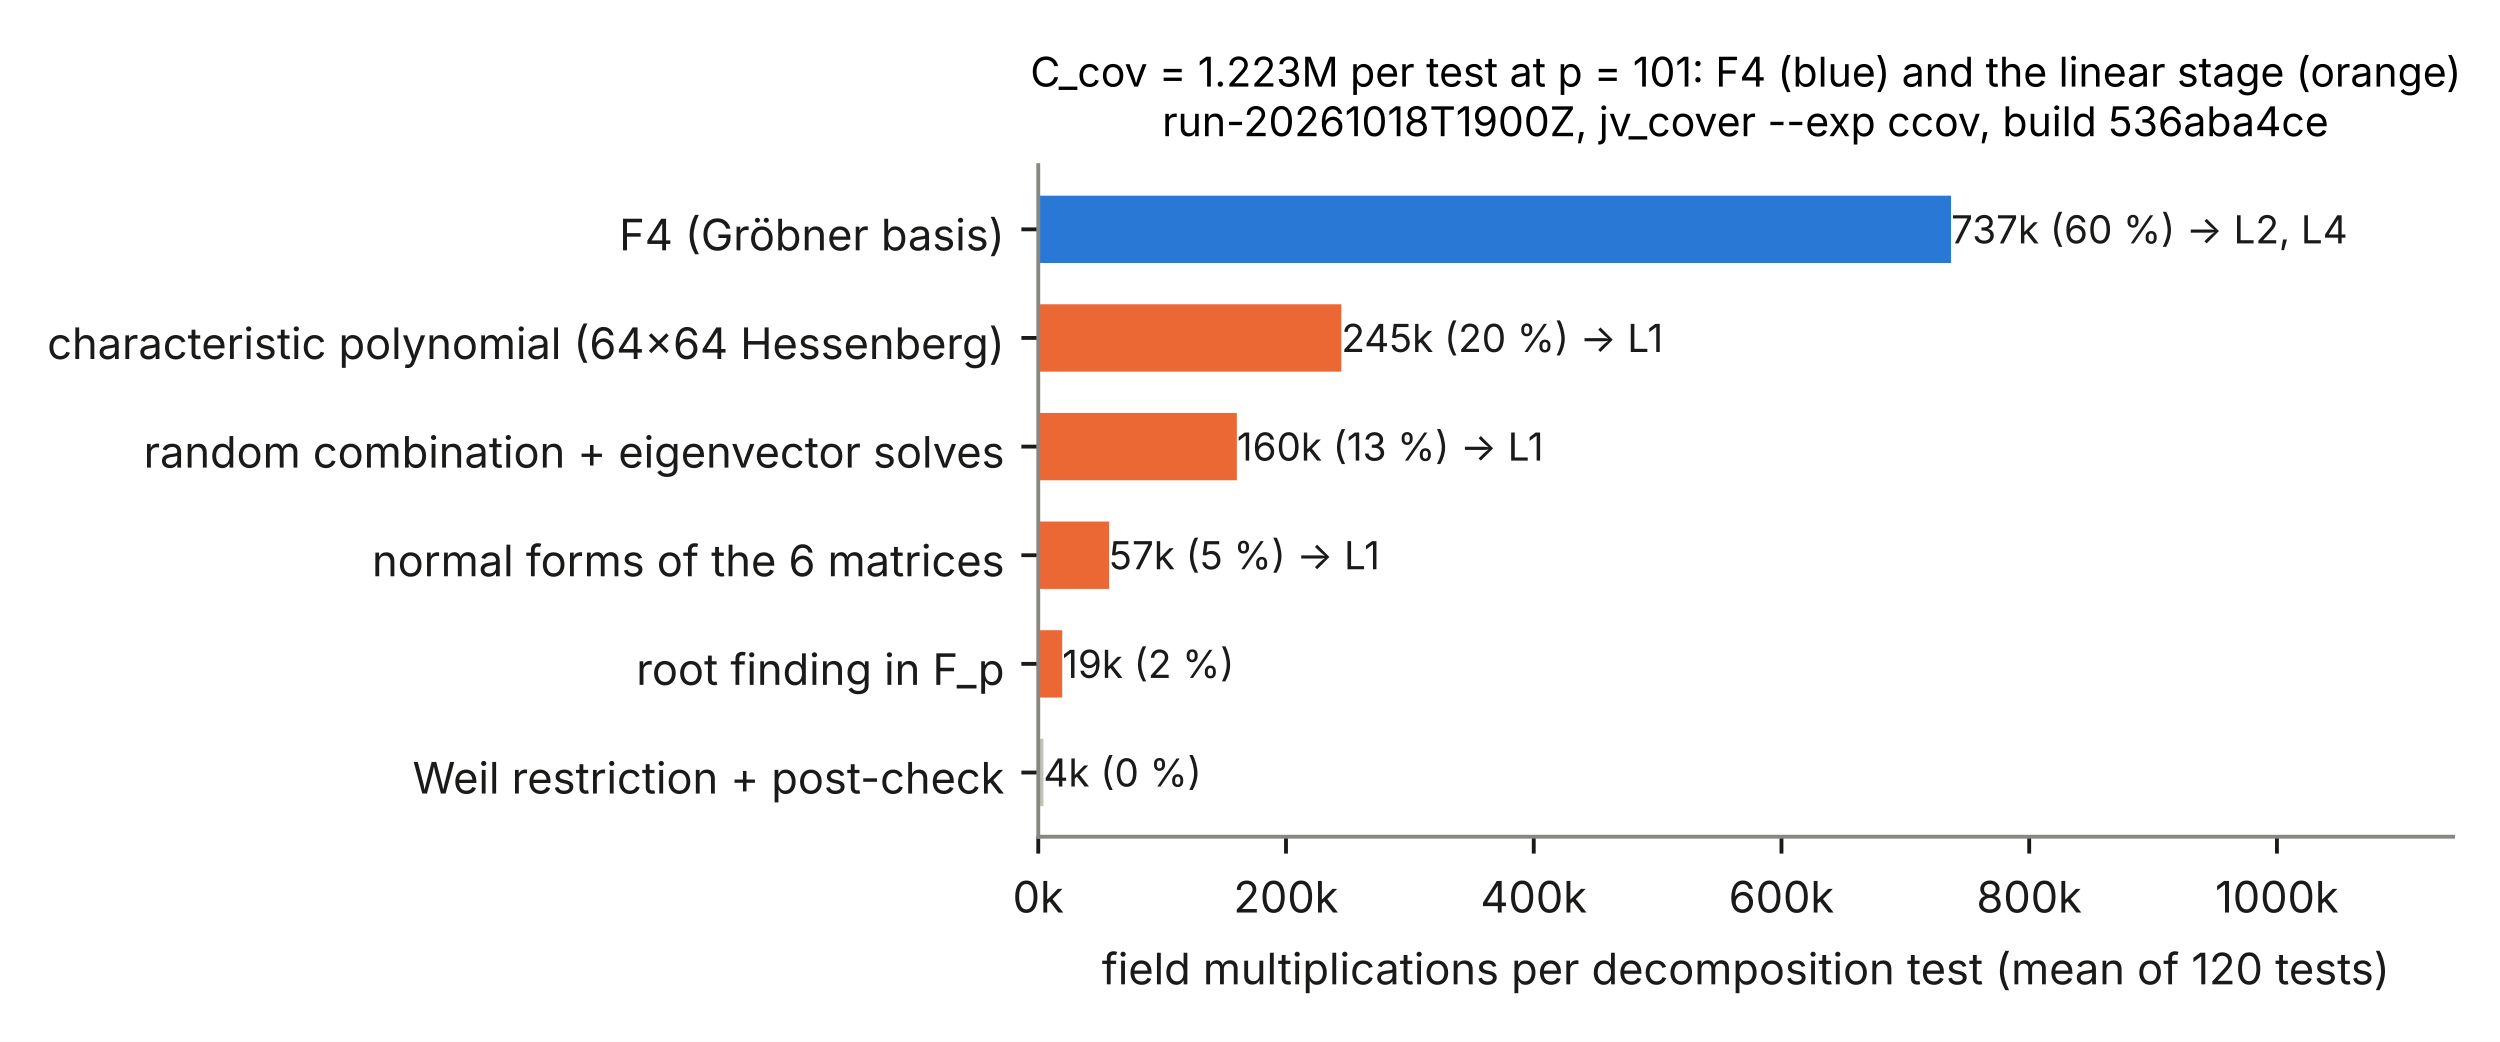
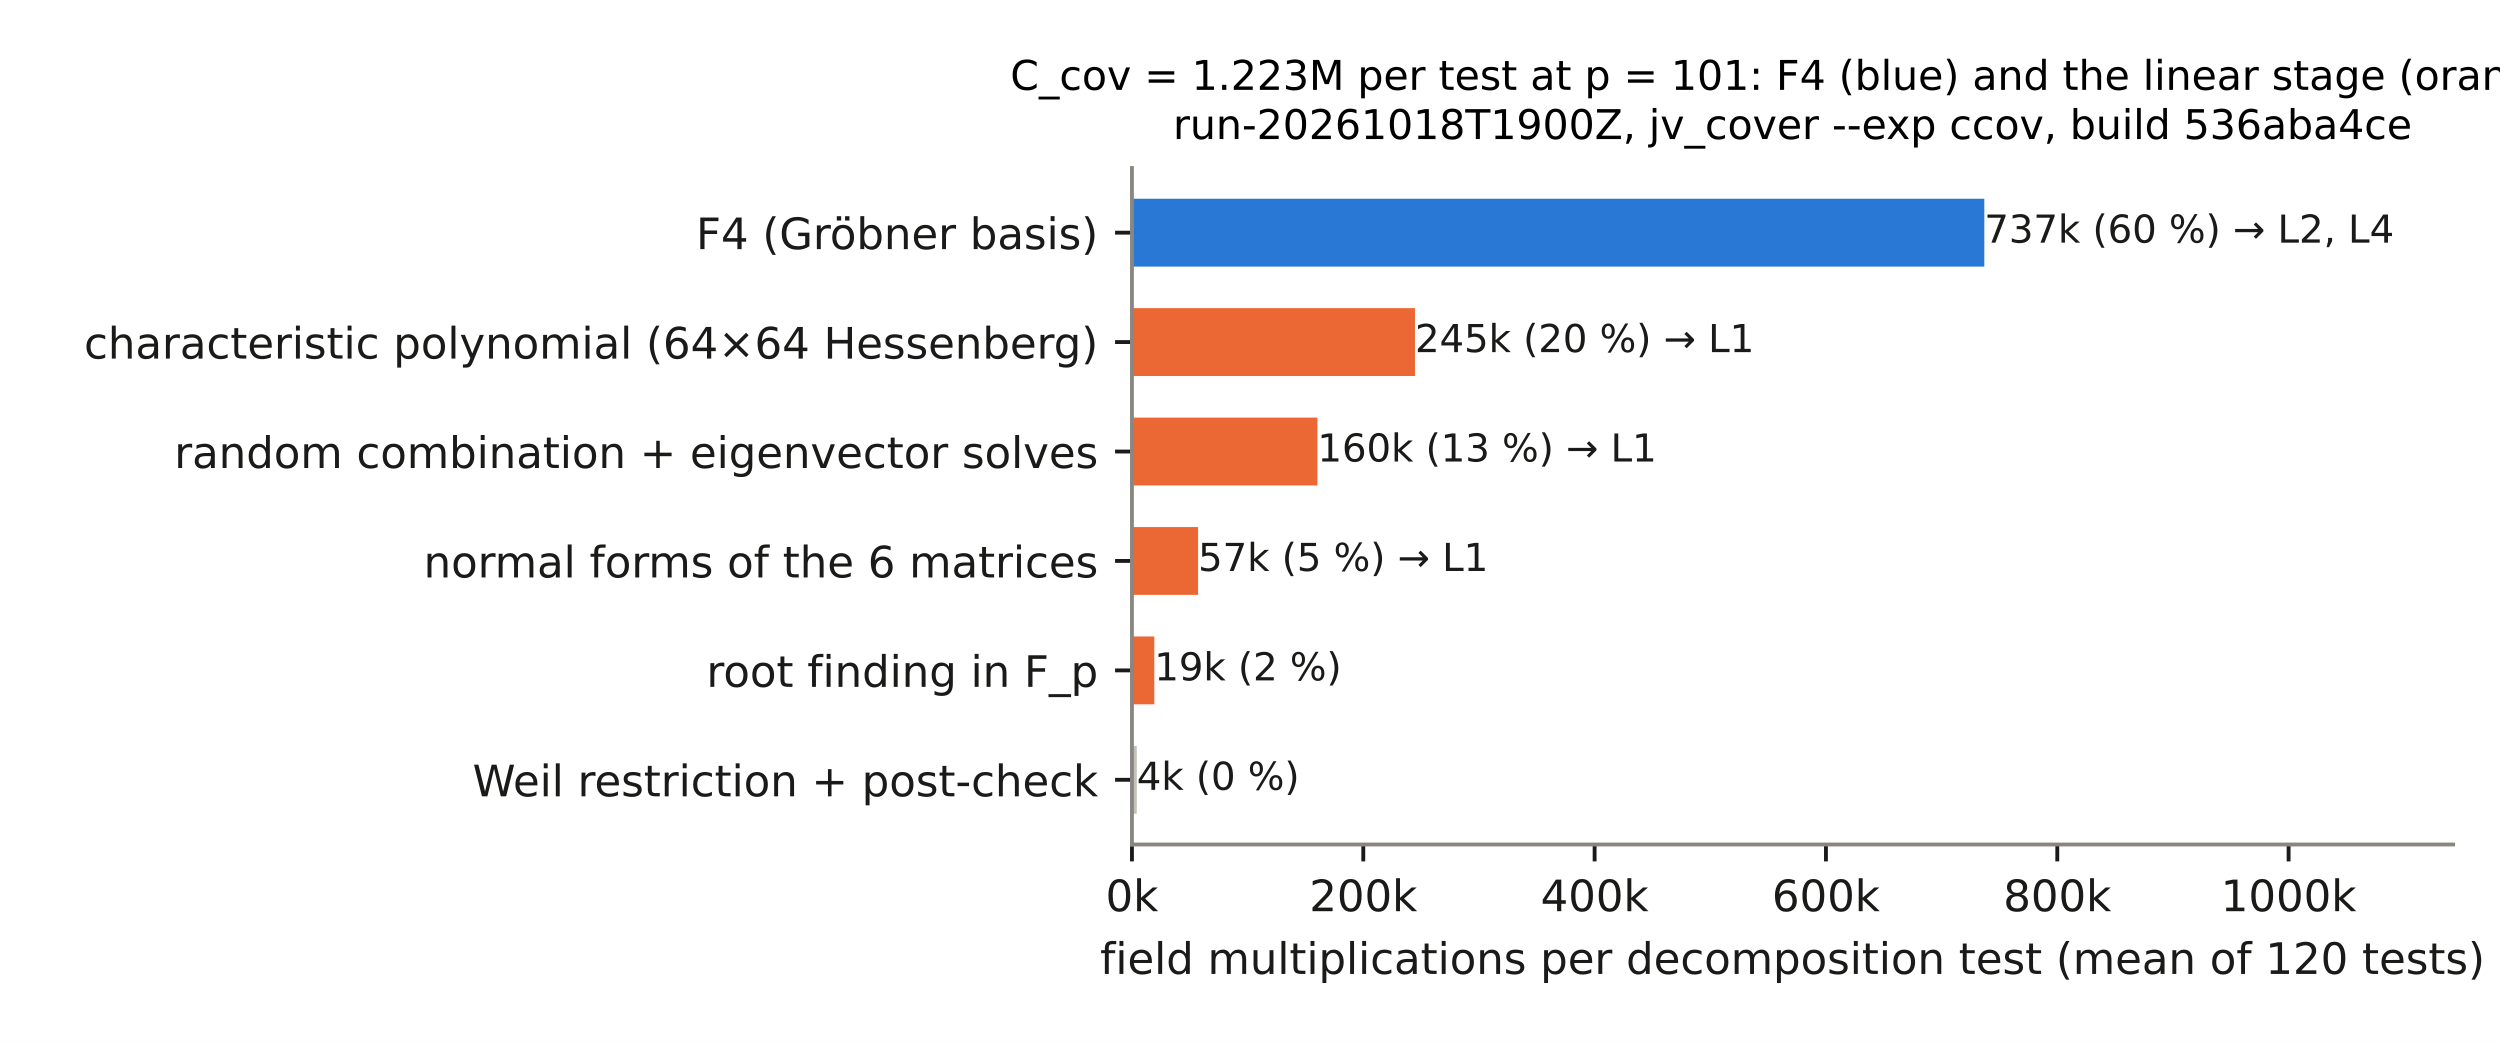
<svg xmlns="http://www.w3.org/2000/svg" xmlns:xlink="http://www.w3.org/1999/xlink" width="518.4pt" height="216pt" viewBox="0 0 518.4 216" version="1.1">
  <defs>
    <style type="text/css">*{stroke-linejoin: round; stroke-linecap: butt}</style>
  </defs>
  <g id="figure_1">
    <g id="patch_1">
-       <path d="M 0 216  L 518.4 216  L 518.4 0  L 0 0  z " style="fill: #ffffff" />
+       <path d="M 0 216 L 518.4 216 L 518.4 0 L 0 0 z " style="fill: #ffffff" />
    </g>
    <g id="axes_1">
      <g id="patch_2">
-         <path d="M 215.294 173.501  L 508.68 173.501  L 508.68 34.239  L 215.294 34.239  z " style="fill: #ffffff" />
+         <path d="M 234.722 175.116 L 508.68 175.116 L 508.68 34.832 L 234.722 34.832 z " style="fill: #ffffff" />
      </g>
      <g id="patch_3">
-         <path d="M 215.294 40.569  L 404.575 40.569  L 404.575 54.536  L 215.294 54.536  z " clip-path="url(#p91bb4e7899)" style="fill: #2a78d6" />
+         <path d="M 234.722 41.209 L 411.469 41.209 L 411.469 55.278 L 234.722 55.278 z " clip-path="url(#p81953e23d8)" style="fill: #2a78d6" />
      </g>
      <g id="patch_4">
-         <path d="M 215.294 63.096  L 278.144 63.096  L 278.144 77.063  L 215.294 77.063  z " clip-path="url(#p91bb4e7899)" style="fill: #eb6834" />
+         <path d="M 234.722 63.901 L 293.41 63.901 L 293.41 77.97 L 234.722 77.97 z " clip-path="url(#p81953e23d8)" style="fill: #eb6834" />
      </g>
      <g id="patch_5">
-         <path d="M 215.294 85.623  L 256.477 85.623  L 256.477 99.59  L 215.294 99.59  z " clip-path="url(#p91bb4e7899)" style="fill: #eb6834" />
+         <path d="M 234.722 86.593 L 273.178 86.593 L 273.178 100.663 L 234.722 100.663 z " clip-path="url(#p81953e23d8)" style="fill: #eb6834" />
      </g>
      <g id="patch_6">
-         <path d="M 215.294 108.15  L 229.977 108.15  L 229.977 122.117  L 215.294 122.117  z " clip-path="url(#p91bb4e7899)" style="fill: #eb6834" />
+         <path d="M 234.722 109.286 L 248.434 109.286 L 248.434 123.355 L 234.722 123.355 z " clip-path="url(#p81953e23d8)" style="fill: #eb6834" />
      </g>
      <g id="patch_7">
-         <path d="M 215.294 130.677  L 220.258 130.677  L 220.258 144.644  L 215.294 144.644  z " clip-path="url(#p91bb4e7899)" style="fill: #eb6834" />
+         <path d="M 234.722 131.978 L 239.358 131.978 L 239.358 146.047 L 234.722 146.047 z " clip-path="url(#p81953e23d8)" style="fill: #eb6834" />
      </g>
      <g id="patch_8">
-         <path d="M 215.294 153.204  L 216.366 153.204  L 216.366 167.171  L 215.294 167.171  z " clip-path="url(#p91bb4e7899)" style="fill: #c3c2b7" />
+         <path d="M 234.722 154.67 L 235.724 154.67 L 235.724 168.739 L 234.722 168.739 z " clip-path="url(#p81953e23d8)" style="fill: #c3c2b7" />
      </g>
      <g id="matplotlib.axis_1">
        <g id="xtick_1">
          <g id="line2d_1">
            <defs>
-               <path id="mc82d159614" d="M 0 0  L 0 3.5  " style="stroke: #1a1a19; stroke-width: 0.8" />
+               <path id="me2eebe84ce" d="M 0 0 L 0 3.5 " style="stroke: #1a1a19; stroke-width: 0.8" />
            </defs>
            <g>
-               <use xlink:href="#mc82d159614" x="215.294" y="173.501" style="fill: #1a1a19; stroke: #1a1a19; stroke-width: 0.8" />
+               <use xlink:href="#me2eebe84ce" x="234.722" y="175.116" style="fill: #1a1a19; stroke: #1a1a19; stroke-width: 0.8" />
            </g>
          </g>
          <g id="text_1">
-             <text style="font-size: 9px; font-family: 'Inter', 'DejaVu Sans', 'Bitstream Vera Sans', 'Computer Modern Sans Serif', 'Lucida Grande', 'Verdana', 'Geneva', 'Lucid', 'Arial', 'Helvetica', 'Avant Garde', sans-serif; text-anchor: middle; fill: #1a1a19" x="215.294" y="189.219" transform="rotate(-0 215.2937 189.2195)">0k</text>
+             <text style="font-size: 9px; font-family: 'DejaVu Sans', 'Bitstream Vera Sans', 'Computer Modern Sans Serif', 'Lucida Grande', 'Verdana', 'Geneva', 'Lucid', 'Arial', 'Helvetica', 'Avant Garde', sans-serif; text-anchor: middle; fill: #1a1a19" x="234.722" y="188.954" transform="rotate(-0 234.7225 188.9544)">0k</text>
          </g>
        </g>
        <g id="xtick_2">
          <g id="line2d_2">
            <g>
-               <use xlink:href="#mc82d159614" x="266.664" y="173.501" style="fill: #1a1a19; stroke: #1a1a19; stroke-width: 0.8" />
+               <use xlink:href="#me2eebe84ce" x="282.691" y="175.116" style="fill: #1a1a19; stroke: #1a1a19; stroke-width: 0.8" />
            </g>
          </g>
          <g id="text_2">
-             <text style="font-size: 9px; font-family: 'Inter', 'DejaVu Sans', 'Bitstream Vera Sans', 'Computer Modern Sans Serif', 'Lucida Grande', 'Verdana', 'Geneva', 'Lucid', 'Arial', 'Helvetica', 'Avant Garde', sans-serif; text-anchor: middle; fill: #1a1a19" x="266.664" y="189.219" transform="rotate(-0 266.6642 189.2195)">200k</text>
+             <text style="font-size: 9px; font-family: 'DejaVu Sans', 'Bitstream Vera Sans', 'Computer Modern Sans Serif', 'Lucida Grande', 'Verdana', 'Geneva', 'Lucid', 'Arial', 'Helvetica', 'Avant Garde', sans-serif; text-anchor: middle; fill: #1a1a19" x="282.691" y="188.954" transform="rotate(-0 282.6911 188.9544)">200k</text>
          </g>
        </g>
        <g id="xtick_3">
          <g id="line2d_3">
            <g>
-               <use xlink:href="#mc82d159614" x="318.035" y="173.501" style="fill: #1a1a19; stroke: #1a1a19; stroke-width: 0.8" />
+               <use xlink:href="#me2eebe84ce" x="330.66" y="175.116" style="fill: #1a1a19; stroke: #1a1a19; stroke-width: 0.8" />
            </g>
          </g>
          <g id="text_3">
-             <text style="font-size: 9px; font-family: 'Inter', 'DejaVu Sans', 'Bitstream Vera Sans', 'Computer Modern Sans Serif', 'Lucida Grande', 'Verdana', 'Geneva', 'Lucid', 'Arial', 'Helvetica', 'Avant Garde', sans-serif; text-anchor: middle; fill: #1a1a19" x="318.035" y="189.219" transform="rotate(-0 318.0347 189.2195)">400k</text>
+             <text style="font-size: 9px; font-family: 'DejaVu Sans', 'Bitstream Vera Sans', 'Computer Modern Sans Serif', 'Lucida Grande', 'Verdana', 'Geneva', 'Lucid', 'Arial', 'Helvetica', 'Avant Garde', sans-serif; text-anchor: middle; fill: #1a1a19" x="330.66" y="188.954" transform="rotate(-0 330.6597 188.9544)">400k</text>
          </g>
        </g>
        <g id="xtick_4">
          <g id="line2d_4">
            <g>
-               <use xlink:href="#mc82d159614" x="369.405" y="173.501" style="fill: #1a1a19; stroke: #1a1a19; stroke-width: 0.8" />
+               <use xlink:href="#me2eebe84ce" x="378.628" y="175.116" style="fill: #1a1a19; stroke: #1a1a19; stroke-width: 0.8" />
            </g>
          </g>
          <g id="text_4">
-             <text style="font-size: 9px; font-family: 'Inter', 'DejaVu Sans', 'Bitstream Vera Sans', 'Computer Modern Sans Serif', 'Lucida Grande', 'Verdana', 'Geneva', 'Lucid', 'Arial', 'Helvetica', 'Avant Garde', sans-serif; text-anchor: middle; fill: #1a1a19" x="369.405" y="189.219" transform="rotate(-0 369.4052 189.2195)">600k</text>
+             <text style="font-size: 9px; font-family: 'DejaVu Sans', 'Bitstream Vera Sans', 'Computer Modern Sans Serif', 'Lucida Grande', 'Verdana', 'Geneva', 'Lucid', 'Arial', 'Helvetica', 'Avant Garde', sans-serif; text-anchor: middle; fill: #1a1a19" x="378.628" y="188.954" transform="rotate(-0 378.6283 188.9544)">600k</text>
          </g>
        </g>
        <g id="xtick_5">
          <g id="line2d_5">
            <g>
-               <use xlink:href="#mc82d159614" x="420.776" y="173.501" style="fill: #1a1a19; stroke: #1a1a19; stroke-width: 0.8" />
+               <use xlink:href="#me2eebe84ce" x="426.597" y="175.116" style="fill: #1a1a19; stroke: #1a1a19; stroke-width: 0.8" />
            </g>
          </g>
          <g id="text_5">
-             <text style="font-size: 9px; font-family: 'Inter', 'DejaVu Sans', 'Bitstream Vera Sans', 'Computer Modern Sans Serif', 'Lucida Grande', 'Verdana', 'Geneva', 'Lucid', 'Arial', 'Helvetica', 'Avant Garde', sans-serif; text-anchor: middle; fill: #1a1a19" x="420.776" y="189.219" transform="rotate(-0 420.7757 189.2195)">800k</text>
+             <text style="font-size: 9px; font-family: 'DejaVu Sans', 'Bitstream Vera Sans', 'Computer Modern Sans Serif', 'Lucida Grande', 'Verdana', 'Geneva', 'Lucid', 'Arial', 'Helvetica', 'Avant Garde', sans-serif; text-anchor: middle; fill: #1a1a19" x="426.597" y="188.954" transform="rotate(-0 426.5969 188.9544)">800k</text>
          </g>
        </g>
        <g id="xtick_6">
          <g id="line2d_6">
            <g>
-               <use xlink:href="#mc82d159614" x="472.146" y="173.501" style="fill: #1a1a19; stroke: #1a1a19; stroke-width: 0.8" />
+               <use xlink:href="#me2eebe84ce" x="474.565" y="175.116" style="fill: #1a1a19; stroke: #1a1a19; stroke-width: 0.8" />
            </g>
          </g>
          <g id="text_6">
-             <text style="font-size: 9px; font-family: 'Inter', 'DejaVu Sans', 'Bitstream Vera Sans', 'Computer Modern Sans Serif', 'Lucida Grande', 'Verdana', 'Geneva', 'Lucid', 'Arial', 'Helvetica', 'Avant Garde', sans-serif; text-anchor: middle; fill: #1a1a19" x="472.146" y="189.219" transform="rotate(-0 472.1461 189.2195)">1000k</text>
+             <text style="font-size: 9px; font-family: 'DejaVu Sans', 'Bitstream Vera Sans', 'Computer Modern Sans Serif', 'Lucida Grande', 'Verdana', 'Geneva', 'Lucid', 'Arial', 'Helvetica', 'Avant Garde', sans-serif; text-anchor: middle; fill: #1a1a19" x="474.565" y="188.954" transform="rotate(-0 474.5655 188.9544)">1000k</text>
          </g>
        </g>
        <g id="text_7">
-           <text style="font-size: 9px; font-family: 'Inter', 'DejaVu Sans', 'Bitstream Vera Sans', 'Computer Modern Sans Serif', 'Lucida Grande', 'Verdana', 'Geneva', 'Lucid', 'Arial', 'Helvetica', 'Avant Garde', sans-serif; text-anchor: middle; fill: #1a1a19" x="361.987" y="204.109" transform="rotate(-0 361.9869 204.1091)">field multiplications per decomposition test (mean of 120 tests)</text>
+           <text style="font-size: 9px; font-family: 'DejaVu Sans', 'Bitstream Vera Sans', 'Computer Modern Sans Serif', 'Lucida Grande', 'Verdana', 'Geneva', 'Lucid', 'Arial', 'Helvetica', 'Avant Garde', sans-serif; text-anchor: middle; fill: #1a1a19" x="371.701" y="201.955" transform="rotate(-0 371.7013 201.9551)">field multiplications per decomposition test (mean of 120 tests)</text>
        </g>
      </g>
      <g id="matplotlib.axis_2">
        <g id="ytick_1">
          <g id="line2d_7">
            <defs>
-               <path id="m675cd2a483" d="M 0 0  L -3.5 0  " style="stroke: #1a1a19; stroke-width: 0.8" />
+               <path id="m5fc1289c97" d="M 0 0 L -3.5 0 " style="stroke: #1a1a19; stroke-width: 0.8" />
            </defs>
            <g>
-               <use xlink:href="#m675cd2a483" x="215.294" y="47.552" style="fill: #1a1a19; stroke: #1a1a19; stroke-width: 0.8" />
+               <use xlink:href="#m5fc1289c97" x="234.722" y="48.244" style="fill: #1a1a19; stroke: #1a1a19; stroke-width: 0.8" />
            </g>
          </g>
          <g id="text_8">
-             <text style="font-size: 9px; font-family: 'Inter', 'DejaVu Sans', 'Bitstream Vera Sans', 'Computer Modern Sans Serif', 'Lucida Grande', 'Verdana', 'Geneva', 'Lucid', 'Arial', 'Helvetica', 'Avant Garde', sans-serif; text-anchor: end; fill: #1a1a19" x="208.294" y="51.912" transform="rotate(-0 208.2937 51.91185)">F4 (Gröbner basis)</text>
+             <text style="font-size: 9px; font-family: 'DejaVu Sans', 'Bitstream Vera Sans', 'Computer Modern Sans Serif', 'Lucida Grande', 'Verdana', 'Geneva', 'Lucid', 'Arial', 'Helvetica', 'Avant Garde', sans-serif; text-anchor: end; fill: #1a1a19" x="227.722" y="51.663" transform="rotate(-0 227.7225 51.66289)">F4 (Gröbner basis)</text>
          </g>
        </g>
        <g id="ytick_2">
          <g id="line2d_8">
            <g>
-               <use xlink:href="#m675cd2a483" x="215.294" y="70.079" style="fill: #1a1a19; stroke: #1a1a19; stroke-width: 0.8" />
+               <use xlink:href="#m5fc1289c97" x="234.722" y="70.936" style="fill: #1a1a19; stroke: #1a1a19; stroke-width: 0.8" />
            </g>
          </g>
          <g id="text_9">
-             <text style="font-size: 9px; font-family: 'Inter', 'DejaVu Sans', 'Bitstream Vera Sans', 'Computer Modern Sans Serif', 'Lucida Grande', 'Verdana', 'Geneva', 'Lucid', 'Arial', 'Helvetica', 'Avant Garde', sans-serif; text-anchor: end; fill: #1a1a19" x="208.294" y="74.439" transform="rotate(-0 208.2937 74.43881)">characteristic polynomial (64×64 Hessenberg)</text>
+             <text style="font-size: 9px; font-family: 'DejaVu Sans', 'Bitstream Vera Sans', 'Computer Modern Sans Serif', 'Lucida Grande', 'Verdana', 'Geneva', 'Lucid', 'Arial', 'Helvetica', 'Avant Garde', sans-serif; text-anchor: end; fill: #1a1a19" x="227.722" y="74.355" transform="rotate(-0 227.7225 74.35511)">characteristic polynomial (64×64 Hessenberg)</text>
          </g>
        </g>
        <g id="ytick_3">
          <g id="line2d_9">
            <g>
-               <use xlink:href="#m675cd2a483" x="215.294" y="92.606" style="fill: #1a1a19; stroke: #1a1a19; stroke-width: 0.8" />
+               <use xlink:href="#m5fc1289c97" x="234.722" y="93.628" style="fill: #1a1a19; stroke: #1a1a19; stroke-width: 0.8" />
            </g>
          </g>
          <g id="text_10">
-             <text style="font-size: 9px; font-family: 'Inter', 'DejaVu Sans', 'Bitstream Vera Sans', 'Computer Modern Sans Serif', 'Lucida Grande', 'Verdana', 'Geneva', 'Lucid', 'Arial', 'Helvetica', 'Avant Garde', sans-serif; text-anchor: end; fill: #1a1a19" x="208.294" y="96.966" transform="rotate(-0 208.2937 96.96577)">random combination + eigenvector solves</text>
+             <text style="font-size: 9px; font-family: 'DejaVu Sans', 'Bitstream Vera Sans', 'Computer Modern Sans Serif', 'Lucida Grande', 'Verdana', 'Geneva', 'Lucid', 'Arial', 'Helvetica', 'Avant Garde', sans-serif; text-anchor: end; fill: #1a1a19" x="227.722" y="97.047" transform="rotate(-0 227.7225 97.04732)">random combination + eigenvector solves</text>
          </g>
        </g>
        <g id="ytick_4">
          <g id="line2d_10">
            <g>
-               <use xlink:href="#m675cd2a483" x="215.294" y="115.133" style="fill: #1a1a19; stroke: #1a1a19; stroke-width: 0.8" />
+               <use xlink:href="#m5fc1289c97" x="234.722" y="116.32" style="fill: #1a1a19; stroke: #1a1a19; stroke-width: 0.8" />
            </g>
          </g>
          <g id="text_11">
-             <text style="font-size: 9px; font-family: 'Inter', 'DejaVu Sans', 'Bitstream Vera Sans', 'Computer Modern Sans Serif', 'Lucida Grande', 'Verdana', 'Geneva', 'Lucid', 'Arial', 'Helvetica', 'Avant Garde', sans-serif; text-anchor: end; fill: #1a1a19" x="208.294" y="119.493" transform="rotate(-0 208.2937 119.4927)">normal forms of the 6 matrices</text>
+             <text style="font-size: 9px; font-family: 'DejaVu Sans', 'Bitstream Vera Sans', 'Computer Modern Sans Serif', 'Lucida Grande', 'Verdana', 'Geneva', 'Lucid', 'Arial', 'Helvetica', 'Avant Garde', sans-serif; text-anchor: end; fill: #1a1a19" x="227.722" y="119.74" transform="rotate(-0 227.7225 119.7395)">normal forms of the 6 matrices</text>
          </g>
        </g>
        <g id="ytick_5">
          <g id="line2d_11">
            <g>
-               <use xlink:href="#m675cd2a483" x="215.294" y="137.66" style="fill: #1a1a19; stroke: #1a1a19; stroke-width: 0.8" />
+               <use xlink:href="#m5fc1289c97" x="234.722" y="139.012" style="fill: #1a1a19; stroke: #1a1a19; stroke-width: 0.8" />
            </g>
          </g>
          <g id="text_12">
-             <text style="font-size: 9px; font-family: 'Inter', 'DejaVu Sans', 'Bitstream Vera Sans', 'Computer Modern Sans Serif', 'Lucida Grande', 'Verdana', 'Geneva', 'Lucid', 'Arial', 'Helvetica', 'Avant Garde', sans-serif; text-anchor: end; fill: #1a1a19" x="208.294" y="142.02" transform="rotate(-0 208.2937 142.0197)">root finding in F_p</text>
+             <text style="font-size: 9px; font-family: 'DejaVu Sans', 'Bitstream Vera Sans', 'Computer Modern Sans Serif', 'Lucida Grande', 'Verdana', 'Geneva', 'Lucid', 'Arial', 'Helvetica', 'Avant Garde', sans-serif; text-anchor: end; fill: #1a1a19" x="227.722" y="142.432" transform="rotate(-0 227.7225 142.4318)">root finding in F_p</text>
          </g>
        </g>
        <g id="ytick_6">
          <g id="line2d_12">
            <g>
-               <use xlink:href="#m675cd2a483" x="215.294" y="160.187" style="fill: #1a1a19; stroke: #1a1a19; stroke-width: 0.8" />
+               <use xlink:href="#m5fc1289c97" x="234.722" y="161.705" style="fill: #1a1a19; stroke: #1a1a19; stroke-width: 0.8" />
            </g>
          </g>
          <g id="text_13">
-             <text style="font-size: 9px; font-family: 'Inter', 'DejaVu Sans', 'Bitstream Vera Sans', 'Computer Modern Sans Serif', 'Lucida Grande', 'Verdana', 'Geneva', 'Lucid', 'Arial', 'Helvetica', 'Avant Garde', sans-serif; text-anchor: end; fill: #1a1a19" x="208.294" y="164.547" transform="rotate(-0 208.2937 164.5466)">Weil restriction + post-check</text>
+             <text style="font-size: 9px; font-family: 'DejaVu Sans', 'Bitstream Vera Sans', 'Computer Modern Sans Serif', 'Lucida Grande', 'Verdana', 'Geneva', 'Lucid', 'Arial', 'Helvetica', 'Avant Garde', sans-serif; text-anchor: end; fill: #1a1a19" x="227.722" y="165.124" transform="rotate(-0 227.7225 165.124)">Weil restriction + post-check</text>
          </g>
        </g>
      </g>
      <g id="patch_9">
-         <path d="M 215.294 173.501  L 215.294 34.239  " style="fill: none; stroke: #898781; stroke-width: 0.8; stroke-linejoin: miter; stroke-linecap: square" />
+         <path d="M 234.722 175.116 L 234.722 34.832 " style="fill: none; stroke: #898781; stroke-width: 0.8; stroke-linejoin: miter; stroke-linecap: square" />
      </g>
      <g id="patch_10">
-         <path d="M 215.294 173.501  L 508.68 173.501  " style="fill: none; stroke: #898781; stroke-width: 0.8; stroke-linejoin: miter; stroke-linecap: square" />
+         <path d="M 234.722 175.116 L 508.68 175.116 " style="fill: none; stroke: #898781; stroke-width: 0.8; stroke-linejoin: miter; stroke-linecap: square" />
      </g>
      <g id="text_14">
-         <text style="font-size: 8px; font-family: 'Inter', 'DejaVu Sans', 'Bitstream Vera Sans', 'Computer Modern Sans Serif', 'Lucida Grande', 'Verdana', 'Geneva', 'Lucid', 'Arial', 'Helvetica', 'Avant Garde', sans-serif; text-anchor: start; fill: #1a1a19" x="404.575" y="50.463" transform="rotate(-0 404.5752 50.46263)">  737k (60 %)   → L2, L4</text>
+         <text style="font-size: 8px; font-family: 'DejaVu Sans', 'Bitstream Vera Sans', 'Computer Modern Sans Serif', 'Lucida Grande', 'Verdana', 'Geneva', 'Lucid', 'Arial', 'Helvetica', 'Avant Garde', sans-serif; text-anchor: start; fill: #1a1a19" x="411.469" y="50.322" transform="rotate(-0 411.4693 50.32203)">  737k (60 %)   → L2, L4</text>
      </g>
      <g id="text_15">
-         <text style="font-size: 8px; font-family: 'Inter', 'DejaVu Sans', 'Bitstream Vera Sans', 'Computer Modern Sans Serif', 'Lucida Grande', 'Verdana', 'Geneva', 'Lucid', 'Arial', 'Helvetica', 'Avant Garde', sans-serif; text-anchor: start; fill: #1a1a19" x="278.144" y="72.99" transform="rotate(-0 278.1437 72.98959)">  245k (20 %)   → L1</text>
+         <text style="font-size: 8px; font-family: 'DejaVu Sans', 'Bitstream Vera Sans', 'Computer Modern Sans Serif', 'Lucida Grande', 'Verdana', 'Geneva', 'Lucid', 'Arial', 'Helvetica', 'Avant Garde', sans-serif; text-anchor: start; fill: #1a1a19" x="293.41" y="73.014" transform="rotate(-0 293.4104 73.01425)">  245k (20 %)   → L1</text>
      </g>
      <g id="text_16">
-         <text style="font-size: 8px; font-family: 'Inter', 'DejaVu Sans', 'Bitstream Vera Sans', 'Computer Modern Sans Serif', 'Lucida Grande', 'Verdana', 'Geneva', 'Lucid', 'Arial', 'Helvetica', 'Avant Garde', sans-serif; text-anchor: start; fill: #1a1a19" x="256.477" y="95.517" transform="rotate(-0 256.4767 95.51655)">  160k (13 %)   → L1</text>
+         <text style="font-size: 8px; font-family: 'DejaVu Sans', 'Bitstream Vera Sans', 'Computer Modern Sans Serif', 'Lucida Grande', 'Verdana', 'Geneva', 'Lucid', 'Arial', 'Helvetica', 'Avant Garde', sans-serif; text-anchor: start; fill: #1a1a19" x="273.178" y="95.706" transform="rotate(-0 273.1782 95.70646)">  160k (13 %)   → L1</text>
      </g>
      <g id="text_17">
-         <text style="font-size: 8px; font-family: 'Inter', 'DejaVu Sans', 'Bitstream Vera Sans', 'Computer Modern Sans Serif', 'Lucida Grande', 'Verdana', 'Geneva', 'Lucid', 'Arial', 'Helvetica', 'Avant Garde', sans-serif; text-anchor: start; fill: #1a1a19" x="229.977" y="118.044" transform="rotate(-0 229.9775 118.0435)">  57k (5 %)   → L1</text>
+         <text style="font-size: 8px; font-family: 'DejaVu Sans', 'Bitstream Vera Sans', 'Computer Modern Sans Serif', 'Lucida Grande', 'Verdana', 'Geneva', 'Lucid', 'Arial', 'Helvetica', 'Avant Garde', sans-serif; text-anchor: start; fill: #1a1a19" x="248.434" y="118.399" transform="rotate(-0 248.4338 118.3987)">  57k (5 %)   → L1</text>
      </g>
      <g id="text_18">
-         <text style="font-size: 8px; font-family: 'Inter', 'DejaVu Sans', 'Bitstream Vera Sans', 'Computer Modern Sans Serif', 'Lucida Grande', 'Verdana', 'Geneva', 'Lucid', 'Arial', 'Helvetica', 'Avant Garde', sans-serif; text-anchor: start; fill: #1a1a19" x="220.258" y="140.57" transform="rotate(-0 220.2582 140.5705)">  19k (2 %)</text>
+         <text style="font-size: 8px; font-family: 'DejaVu Sans', 'Bitstream Vera Sans', 'Computer Modern Sans Serif', 'Lucida Grande', 'Verdana', 'Geneva', 'Lucid', 'Arial', 'Helvetica', 'Avant Garde', sans-serif; text-anchor: start; fill: #1a1a19" x="239.358" y="141.091" transform="rotate(-0 239.3582 141.0909)">  19k (2 %)</text>
      </g>
      <g id="text_19">
-         <text style="font-size: 8px; font-family: 'Inter', 'DejaVu Sans', 'Bitstream Vera Sans', 'Computer Modern Sans Serif', 'Lucida Grande', 'Verdana', 'Geneva', 'Lucid', 'Arial', 'Helvetica', 'Avant Garde', sans-serif; text-anchor: start; fill: #1a1a19" x="216.366" y="163.097" transform="rotate(-0 216.3659 163.0974)">  4k (0 %)</text>
+         <text style="font-size: 8px; font-family: 'DejaVu Sans', 'Bitstream Vera Sans', 'Computer Modern Sans Serif', 'Lucida Grande', 'Verdana', 'Geneva', 'Lucid', 'Arial', 'Helvetica', 'Avant Garde', sans-serif; text-anchor: start; fill: #1a1a19" x="235.724" y="163.783" transform="rotate(-0 235.7236 163.7831)">  4k (0 %)</text>
      </g>
      <g id="text_20">
-         <text style="font-size: 8.5px; font-family: 'Inter', 'DejaVu Sans', 'Bitstream Vera Sans', 'Computer Modern Sans Serif', 'Lucida Grande', 'Verdana', 'Geneva', 'Lucid', 'Arial', 'Helvetica', 'Avant Garde', sans-serif" transform="translate(213.6493 17.95437)">C_cov = 1.223M per test at p = 101: F4 (blue) and the linear stage (orange)</text>
-         <text style="font-size: 8.5px; font-family: 'Inter', 'DejaVu Sans', 'Bitstream Vera Sans', 'Computer Modern Sans Serif', 'Lucida Grande', 'Verdana', 'Geneva', 'Lucid', 'Arial', 'Helvetica', 'Avant Garde', sans-serif" transform="translate(240.9907 28.23904)">run-20261018T1900Z, jv_cover --exp ccov, build 536aba4ce</text>
+         <text style="font-size: 8.5px; font-family: 'DejaVu Sans', 'Bitstream Vera Sans', 'Computer Modern Sans Serif', 'Lucida Grande', 'Verdana', 'Geneva', 'Lucid', 'Arial', 'Helvetica', 'Avant Garde', sans-serif" transform="translate(209.4874 18.63017)">C_cov = 1.223M per test at p = 101: F4 (blue) and the linear stage (orange)</text>
+         <text style="font-size: 8.5px; font-family: 'DejaVu Sans', 'Bitstream Vera Sans', 'Computer Modern Sans Serif', 'Lucida Grande', 'Verdana', 'Geneva', 'Lucid', 'Arial', 'Helvetica', 'Avant Garde', sans-serif" transform="translate(243.2503 28.83249)">run-20261018T1900Z, jv_cover --exp ccov, build 536aba4ce</text>
      </g>
    </g>
  </g>
  <defs>
-     <clipPath id="p91bb4e7899">
-       <rect x="215.294" y="34.239" width="293.386" height="139.262" />
+     <clipPath id="p81953e23d8">
+       <rect x="234.722" y="34.832" width="273.957" height="140.283" />
    </clipPath>
  </defs>
</svg>
